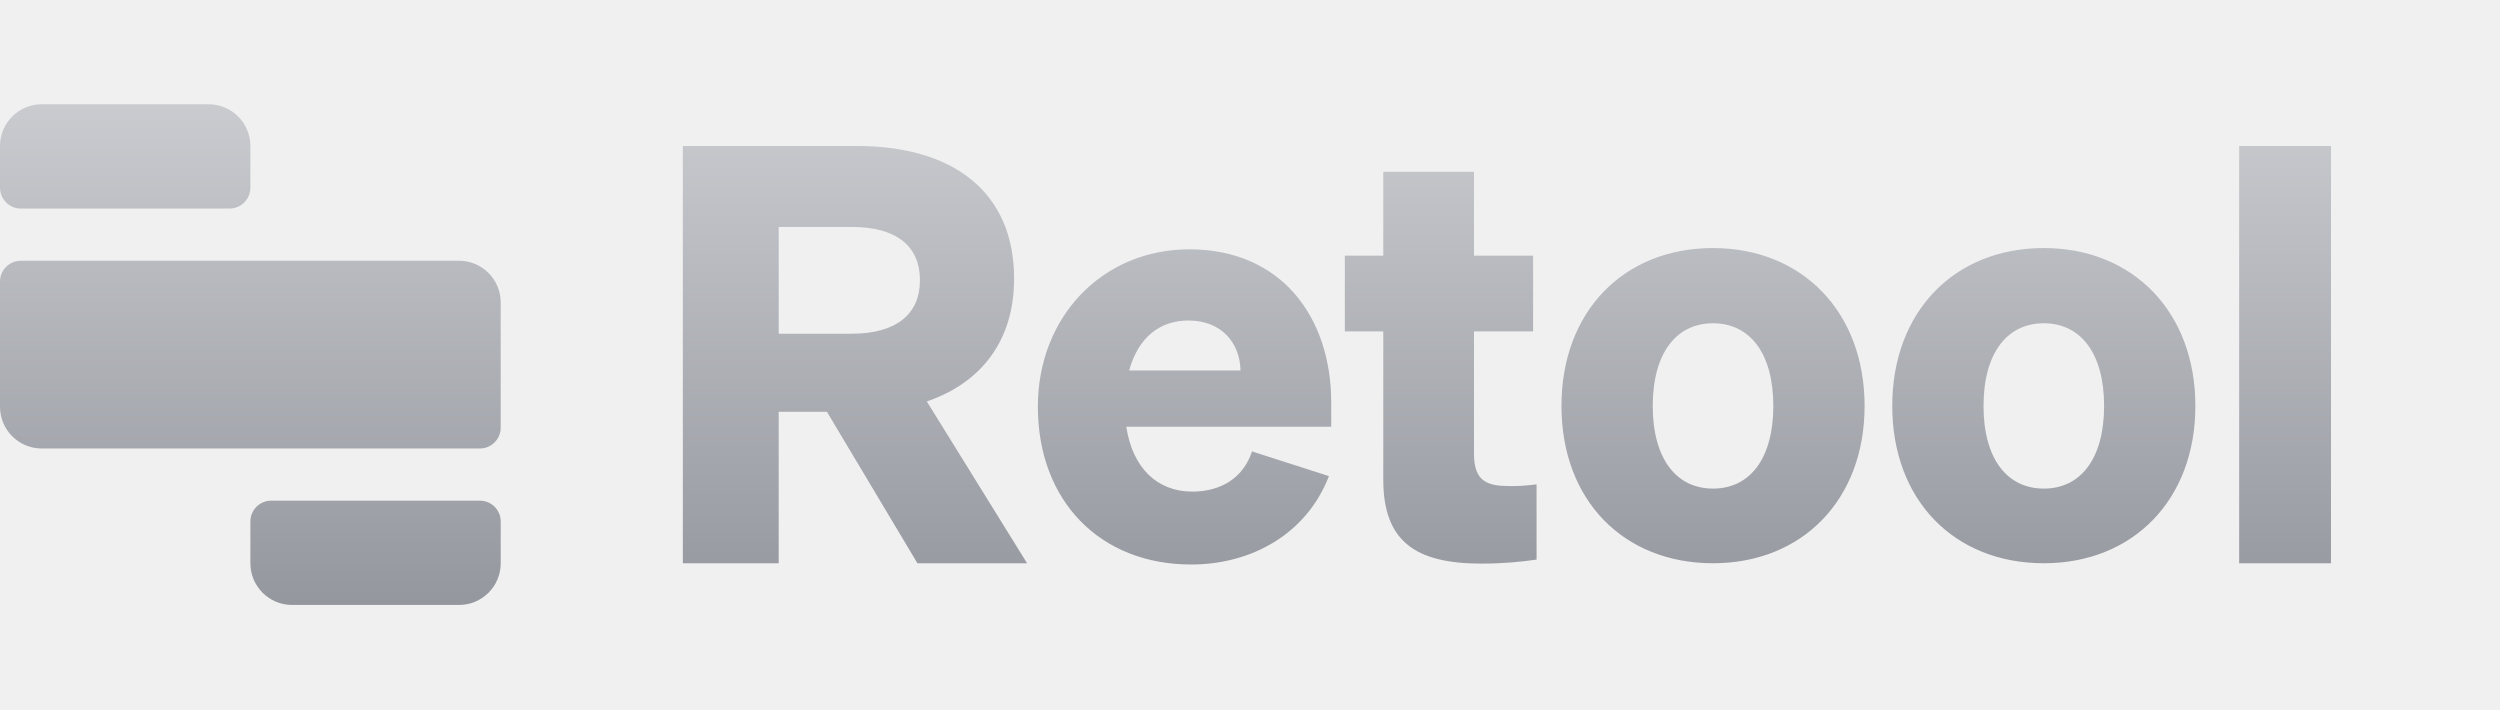
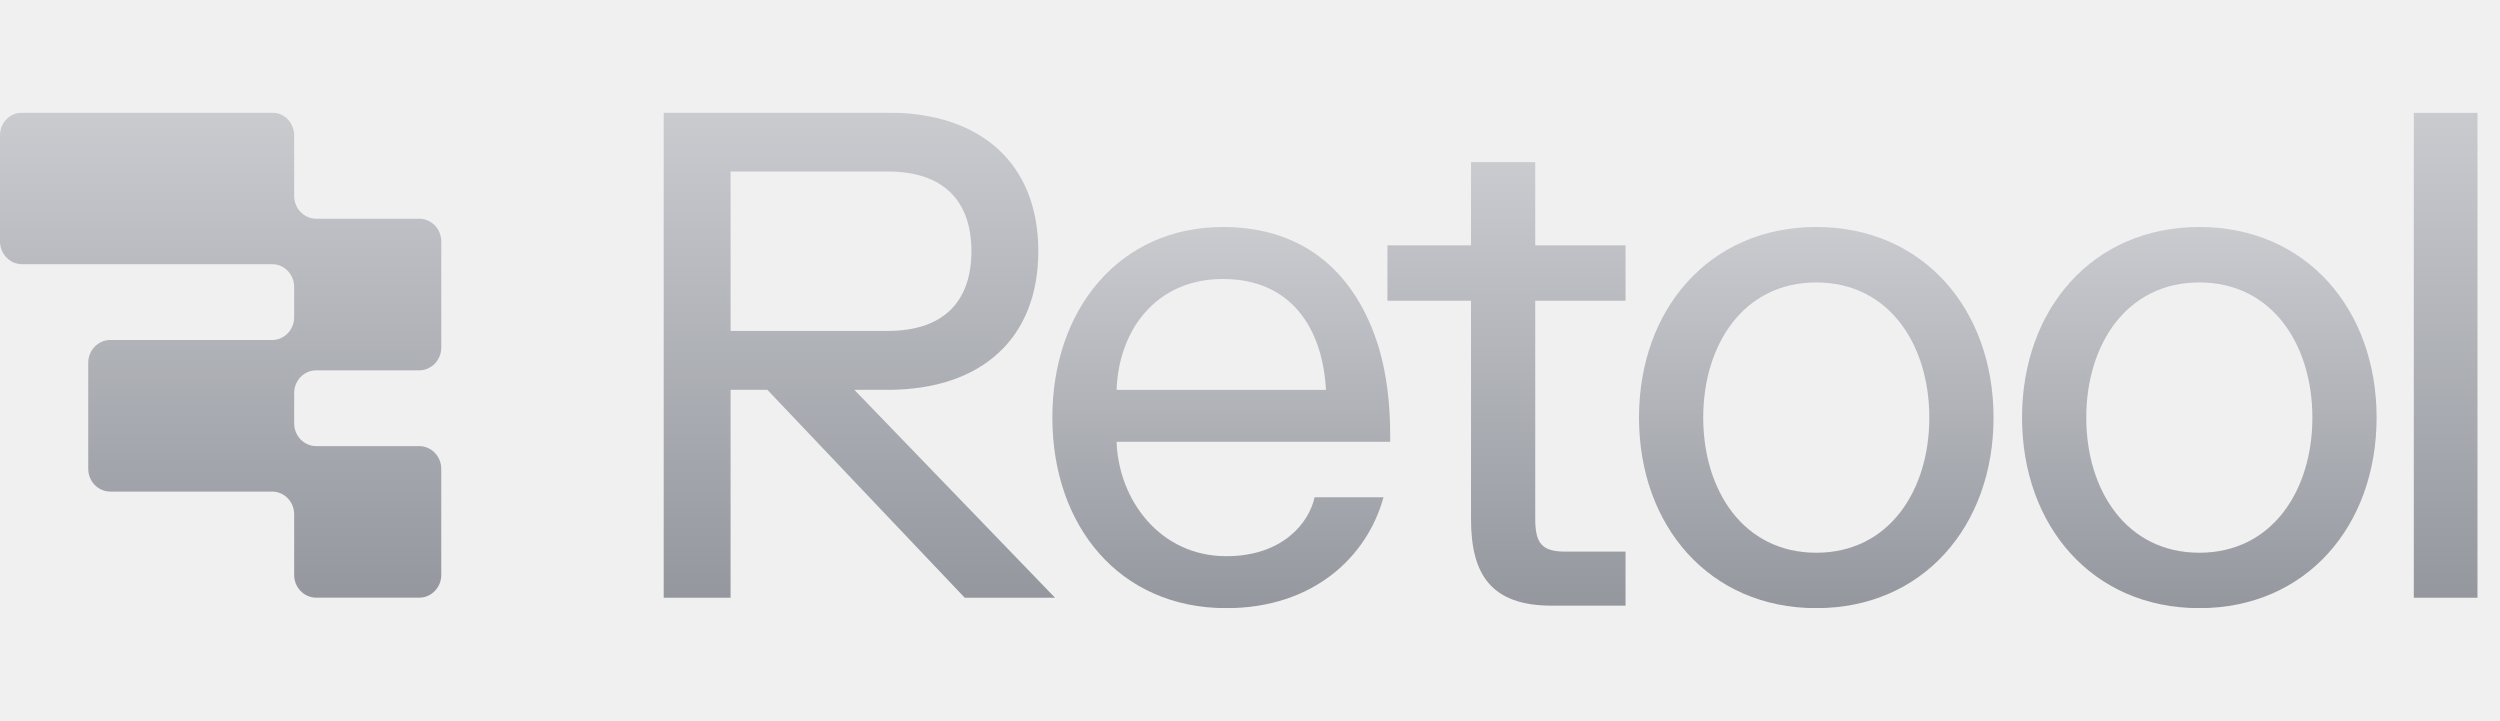
- <svg xmlns="http://www.w3.org/2000/svg" width="141" height="40" viewBox="0 0 141 40" fill="none">
-   <path fill-rule="evenodd" clip-rule="evenodd" d="M0 8.233C0 6.934 1.054 5.88 2.353 5.88H11.767C13.066 5.88 14.12 6.934 14.12 8.233V10.586C14.12 11.236 13.593 11.763 12.943 11.763H1.177C0.527 11.763 0 11.236 0 10.586V8.233ZM14.121 29.413C14.121 28.763 14.648 28.236 15.298 28.236H27.064C27.714 28.236 28.241 28.763 28.241 29.413V31.767C28.241 33.066 27.187 34.12 25.888 34.12H16.474C15.175 34.12 14.121 33.066 14.121 31.767V29.413ZM1.177 14.705C0.527 14.705 0 15.232 0 15.882V22.942C0 24.241 1.054 25.295 2.353 25.295H27.063C27.713 25.295 28.24 24.768 28.24 24.118V17.058C28.24 15.759 27.186 14.705 25.887 14.705H1.177ZM43.919 23.225H46.639L51.742 31.767H57.927L52.273 22.642C55.382 21.574 57.195 19.178 57.195 15.713C57.195 10.856 53.795 8.233 48.323 8.233H38.512V31.767H43.919V23.225ZM43.919 18.822V12.799H48.031C50.589 12.799 51.885 13.9 51.885 15.81C51.885 17.688 50.589 18.822 48.031 18.822H43.919ZM74.952 26.852C73.689 30.122 70.58 31.838 67.181 31.838C62.032 31.838 58.535 28.244 58.535 22.934C58.535 17.883 62.162 14.062 67.083 14.062C72.264 14.062 75.081 17.883 75.081 22.707V24.067H63.522C63.878 26.399 65.27 27.726 67.245 27.726C68.864 27.726 70.127 26.949 70.613 25.459L74.952 26.852ZM69.965 20.894C69.933 19.372 68.929 18.077 67.019 18.077C65.432 18.077 64.202 19.016 63.684 20.894H69.965ZM78.017 27.06C78.017 30.557 79.863 31.787 83.554 31.787C84.784 31.787 85.756 31.69 86.662 31.561V27.319C86.08 27.384 85.788 27.416 85.173 27.416C83.878 27.416 83.133 27.157 83.133 25.589V18.692H86.468V14.418H83.133V9.69H78.017V14.418H75.848V18.692H78.017V27.06ZM96.615 13.99C101.634 13.99 105.163 17.584 105.163 22.895C105.163 28.205 101.634 31.767 96.615 31.767C91.563 31.767 88.066 28.205 88.066 22.895C88.066 17.584 91.563 13.99 96.615 13.99ZM96.615 18.232C94.542 18.232 93.215 19.916 93.215 22.895C93.215 25.874 94.542 27.557 96.615 27.557C98.687 27.557 100.015 25.874 100.015 22.895C100.015 19.916 98.687 18.232 96.615 18.232ZM123.819 22.895C123.819 17.584 120.29 13.99 115.271 13.99C110.22 13.99 106.723 17.584 106.723 22.895C106.723 28.205 110.22 31.767 115.271 31.767C120.29 31.767 123.819 28.205 123.819 22.895ZM111.871 22.895C111.871 19.916 113.199 18.232 115.271 18.232C117.343 18.232 118.671 19.916 118.671 22.895C118.671 25.874 117.343 27.557 115.271 27.557C113.199 27.557 111.871 25.874 111.871 22.895ZM126.289 8.233H131.469V31.767H126.289V8.233Z" fill="url(#paint0_linear_4971_16152)" />
+ <svg xmlns="http://www.w3.org/2000/svg" viewBox="0 0 111 32" fill="none">
+   <mask id="mask0_12351_71638" style="mask-type:luminance" maskUnits="userSpaceOnUse" x="0" y="5" width="110" height="22">
+     <path d="M110 5H0V27H110V5Z" fill="white" />
+   </mask>
+   <g mask="url(#mask0_12351_71638)">
+     <path d="M46.843 26.539H42.834L34.072 17.308H32.438V26.539H29.468V5H39.418C43.606 5 46.101 7.308 46.101 11.154C46.101 15 43.606 17.308 39.418 17.308H37.933L46.843 26.539ZM43.131 11.154C43.131 8.969 41.943 7.615 39.418 7.615H32.438V14.692H39.418C41.943 14.692 43.131 13.338 43.131 11.154Z" fill="url(#paint0_linear_12351_71638)" />
+     <path d="M54.447 27.002C49.695 27.002 46.725 23.341 46.725 18.541C46.725 13.741 49.695 10.079 54.299 10.079C58.011 10.079 60.239 12.233 61.219 15.433C61.576 16.633 61.724 17.956 61.724 19.31V19.617H49.576C49.665 22.202 51.507 24.695 54.447 24.695C56.972 24.695 58.13 23.187 58.368 22.079H61.427C60.714 24.695 58.338 27.002 54.447 27.002ZM49.576 17.31H58.873C58.724 14.541 57.298 12.387 54.299 12.387C51.299 12.387 49.665 14.694 49.576 17.31Z" fill="url(#paint1_linear_12351_71638)" />
+     <path d="M61.601 13.354V10.892H65.313V7.2H68.165V10.892H72.174V13.354H68.165V23.046C68.165 24.123 68.461 24.492 69.501 24.492H72.174V26.892H68.907C66.204 26.892 65.313 25.508 65.313 23.046V13.354H61.601Z" fill="url(#paint2_linear_12351_71638)" />
+     <path d="M80.642 10.079C85.395 10.079 88.513 13.741 88.513 18.541C88.513 23.341 85.395 27.002 80.642 27.002C75.89 27.002 72.772 23.341 72.772 18.541C72.772 13.741 75.89 10.079 80.642 10.079ZM80.642 12.54C77.405 12.54 75.623 15.31 75.623 18.541C75.623 21.771 77.405 24.541 80.642 24.541C83.88 24.541 85.662 21.771 85.662 18.541C85.662 15.31 83.88 12.54 80.642 12.54Z" fill="url(#paint3_linear_12351_71638)" />
+     <path d="M97.65 10.079C102.403 10.079 105.521 13.741 105.521 18.541C105.521 23.341 102.403 27.002 97.65 27.002C92.898 27.002 89.779 23.341 89.779 18.541C89.779 13.741 92.898 10.079 97.65 10.079ZM97.65 12.54C94.413 12.54 92.63 15.31 92.63 18.541C92.63 21.771 94.413 24.541 97.65 24.541C100.887 24.541 102.67 21.771 102.67 18.541C102.67 15.31 100.887 12.54 97.65 12.54Z" fill="url(#paint4_linear_12351_71638)" />
+     <path d="M110.024 5V26.539H107.173V5H110.024Z" fill="url(#paint5_linear_12351_71638)" />
+     <path d="M13.061 6.01C13.061 5.452 12.623 5 12.082 5H0.98C0.439 5 0 5.452 0 6.01V10.721C0 11.278 0.439 11.73 0.98 11.73H12.082C12.623 11.73 13.061 12.182 13.061 12.74V14.086C13.061 14.644 12.623 15.096 12.082 15.096H4.898C4.357 15.096 3.918 15.548 3.918 16.105V20.816C3.918 21.374 4.357 21.826 4.898 21.826H12.082C12.623 21.826 13.061 22.278 13.061 22.836V25.528C13.061 26.085 13.5 26.537 14.041 26.537H18.612C19.153 26.537 19.592 26.085 19.592 25.528V20.816C19.592 20.259 19.153 19.807 18.612 19.807H14.041C13.5 19.807 13.061 19.355 13.061 18.797V17.451C13.061 16.894 13.5 16.442 14.041 16.442H18.612C19.153 16.442 19.592 15.99 19.592 15.432V10.721C19.592 10.163 19.153 9.711 18.612 9.711H14.041C13.5 9.711 13.061 9.259 13.061 8.702V6.01Z" fill="url(#paint6_linear_12351_71638)" />
+   </g>
  <defs>
-     <linearGradient id="paint0_linear_4971_16152" x1="65.734" y1="5.88" x2="65.734" y2="34.12" gradientUnits="userSpaceOnUse">
+     <linearGradient id="paint0_linear_12351_71638" x1="38.156" y1="5" x2="38.156" y2="26.539" gradientUnits="userSpaceOnUse">
+       <stop stop-color="#C9CBCF" />
+       <stop offset="1" stop-color="#94979E" />
+     </linearGradient>
+     <linearGradient id="paint1_linear_12351_71638" x1="54.224" y1="10.079" x2="54.224" y2="27.002" gradientUnits="userSpaceOnUse">
+       <stop stop-color="#C9CBCF" />
+       <stop offset="1" stop-color="#94979E" />
+     </linearGradient>
+     <linearGradient id="paint2_linear_12351_71638" x1="66.888" y1="7.2" x2="66.888" y2="26.892" gradientUnits="userSpaceOnUse">
+       <stop stop-color="#C9CBCF" />
+       <stop offset="1" stop-color="#94979E" />
+     </linearGradient>
+     <linearGradient id="paint3_linear_12351_71638" x1="80.642" y1="10.079" x2="80.642" y2="27.002" gradientUnits="userSpaceOnUse">
+       <stop stop-color="#C9CBCF" />
+       <stop offset="1" stop-color="#94979E" />
+     </linearGradient>
+     <linearGradient id="paint4_linear_12351_71638" x1="97.65" y1="10.079" x2="97.65" y2="27.002" gradientUnits="userSpaceOnUse">
+       <stop stop-color="#C9CBCF" />
+       <stop offset="1" stop-color="#94979E" />
+     </linearGradient>
+     <linearGradient id="paint5_linear_12351_71638" x1="108.599" y1="5" x2="108.599" y2="26.539" gradientUnits="userSpaceOnUse">
+       <stop stop-color="#C9CBCF" />
+       <stop offset="1" stop-color="#94979E" />
+     </linearGradient>
+     <linearGradient id="paint6_linear_12351_71638" x1="9.796" y1="5" x2="9.796" y2="26.537" gradientUnits="userSpaceOnUse">
      <stop stop-color="#C9CBCF" />
      <stop offset="1" stop-color="#94979E" />
    </linearGradient>
  </defs>
</svg>
